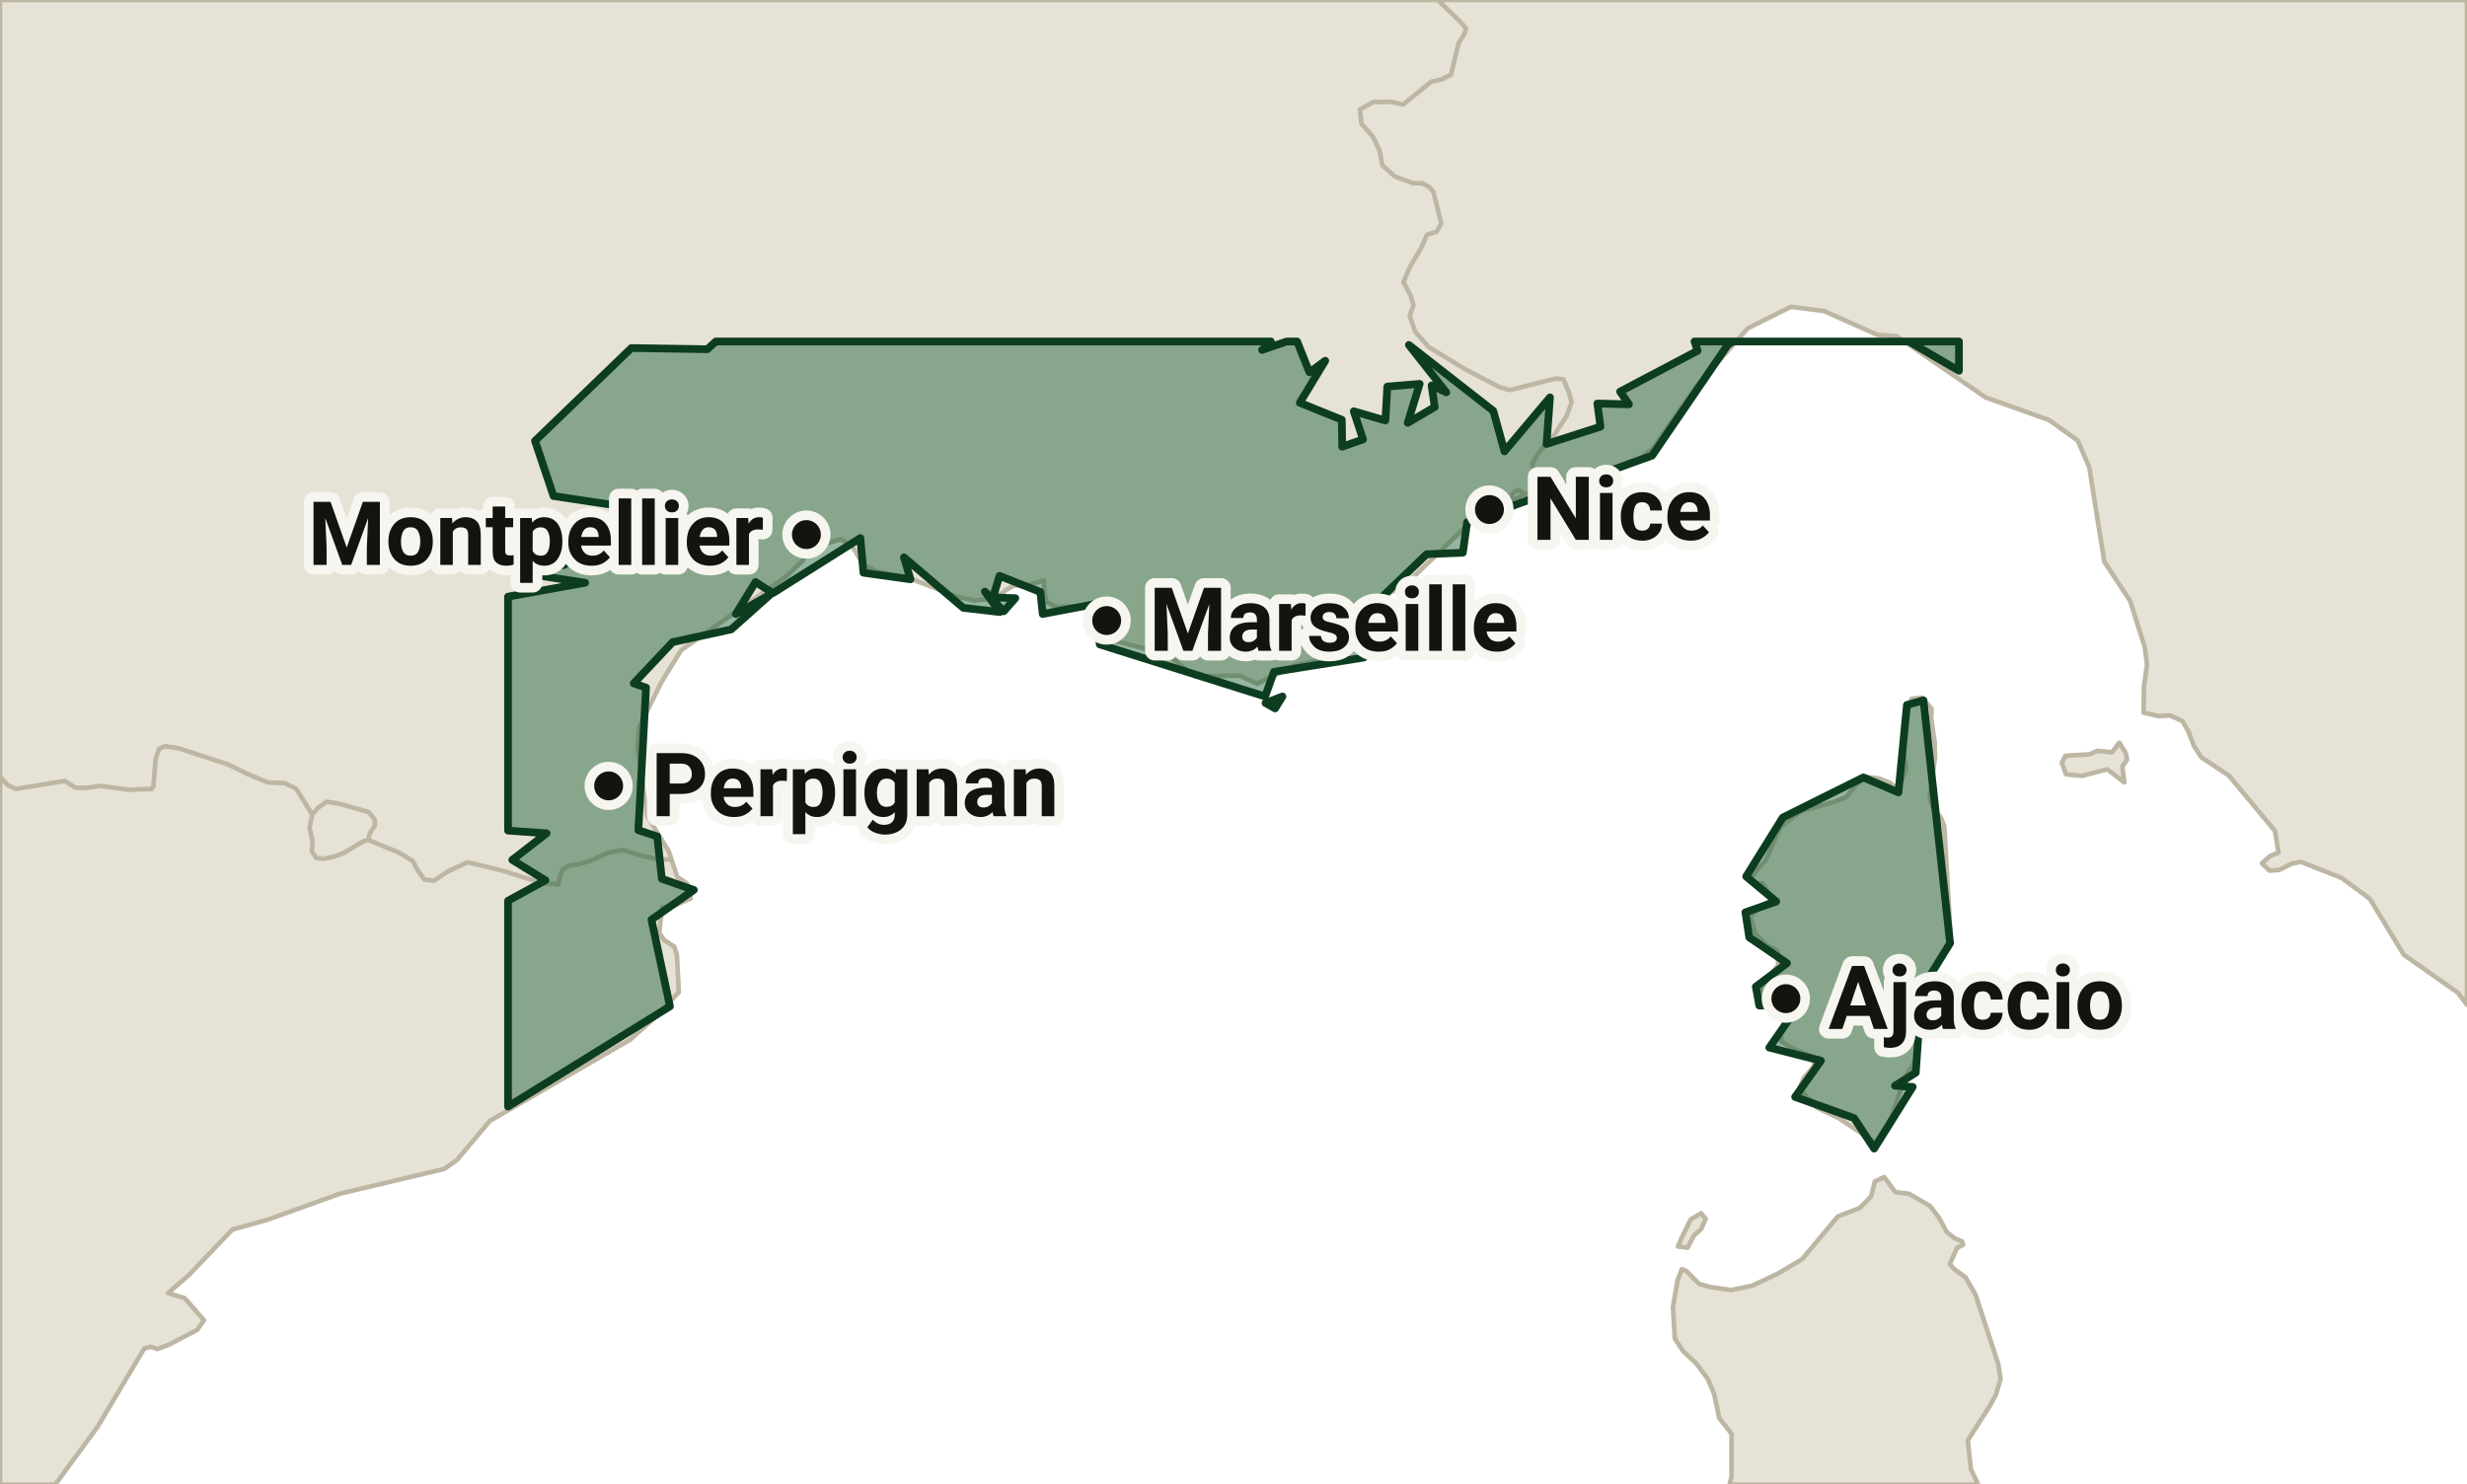
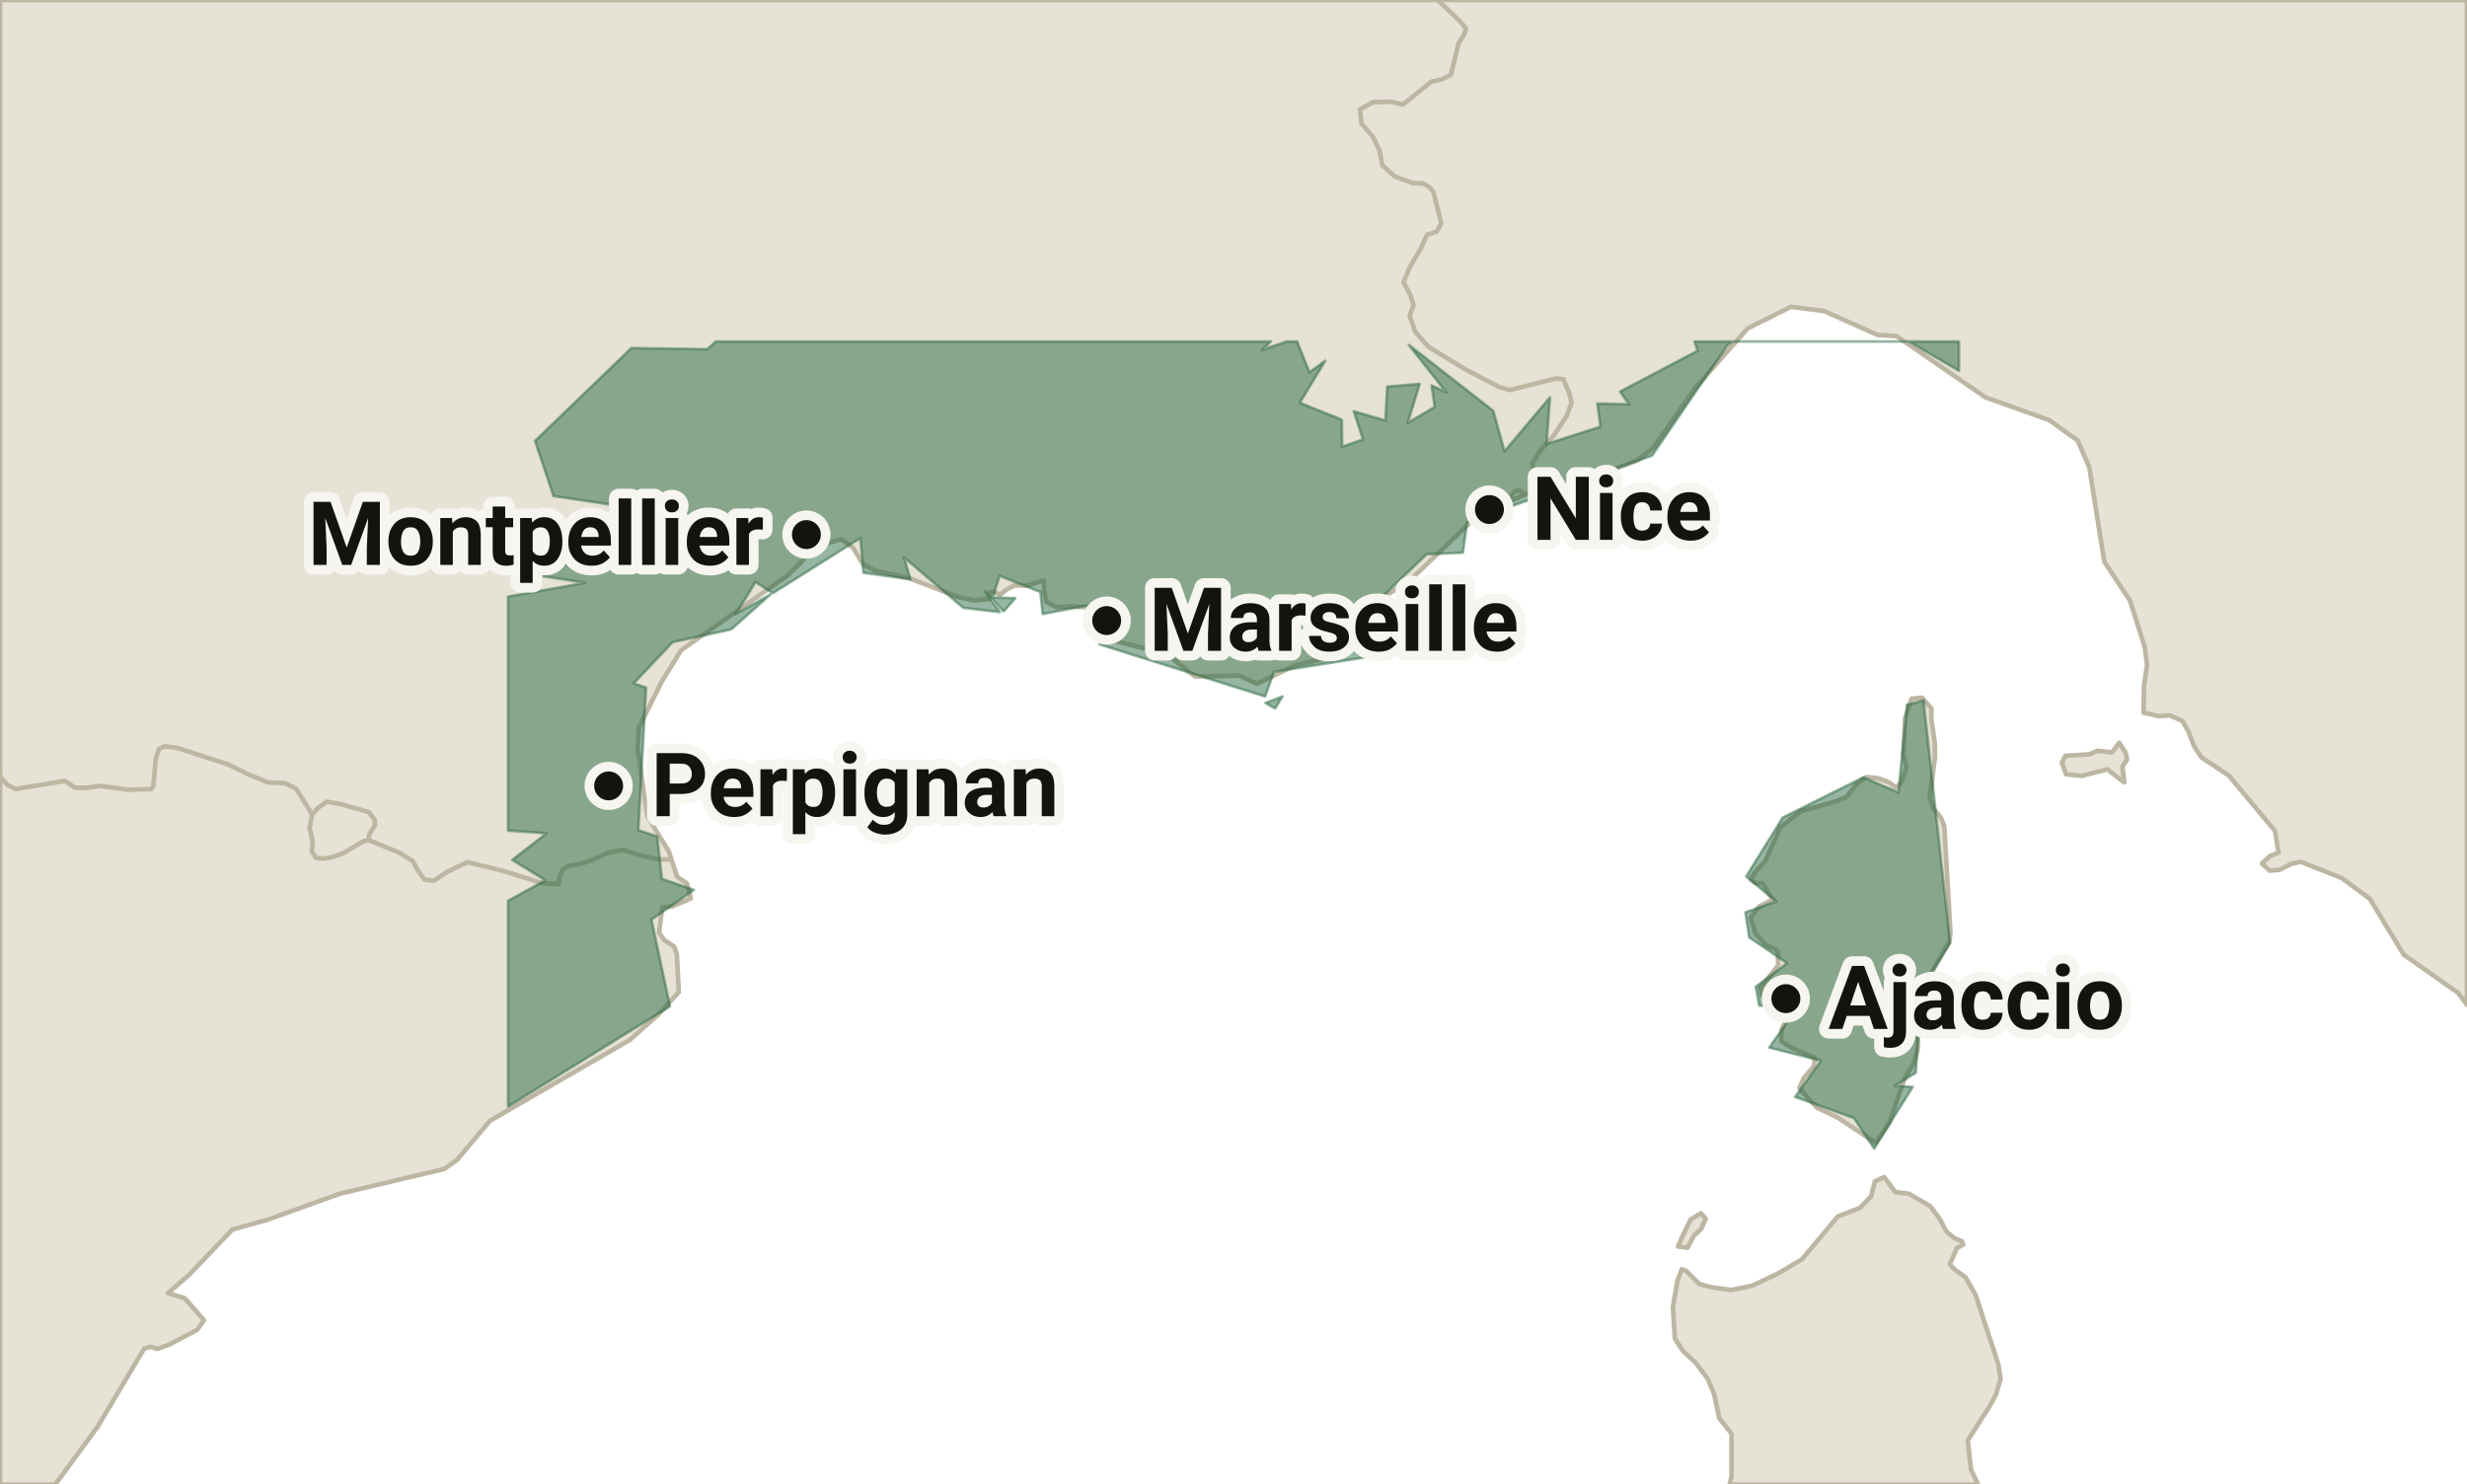
<svg xmlns="http://www.w3.org/2000/svg" viewBox="0 0 640 385" width="640" height="385" role="img">
  <style>
  .land { fill: #e6e2d5; stroke: #bdb6a3; stroke-width: 1.2; stroke-linejoin: round; }
  .admin { fill: none; stroke: #cfcabb; stroke-width: 1; stroke-linejoin: round; }
-   .cover { fill: #175e33; fill-opacity: 0.45; stroke: #0d3d20; stroke-width: 2; stroke-linejoin: round; }
+   /* One region is often a dozen Level III ecoregions, and they are drawn as one
+      path with a subpath each — so a heavy stroke outlines every *internal* seam
+      as boldly as the region's own edge. On the Mid-Atlantic, which is fifteen of
+      them, that read as a shattered windscreen. The seams are still drawn, because
+      the legend says the region is several ecoregions and the picture should agree,
+      but at a third the weight and much closer to the fill: fine internal texture,
+      not fifteen borders competing with the coastline. */
+   .cover { fill: #175e33; fill-opacity: 0.45; stroke: #2f6b45; stroke-opacity: 0.5;
+            stroke-width: 0.7; stroke-linejoin: round; }
  .cover-box { fill: #175e33; fill-opacity: 0.26; stroke: #0d3d20; stroke-width: 2;
               stroke-dasharray: 9 7; stroke-linejoin: round; }
  .pin { fill: #14140f; stroke: #f7f5ef; stroke-width: 2.5; }
  .pin-label { font: 600 23px system-ui, -apple-system, "Segoe UI", Roboto, sans-serif;
               fill: #14140f; stroke: #f7f5ef; stroke-width: 5; paint-order: stroke;
               stroke-linejoin: round; dominant-baseline: central; }
  @media (prefers-color-scheme: dark) {
    .land { fill: #2e3325; stroke: #545d43; }
    .admin { stroke: #434b36; }
-     .cover { fill: #7ec894; fill-opacity: 0.42; stroke: #b9e6c6; }
+     .cover { fill: #7ec894; fill-opacity: 0.42; stroke: #a6d8b6; stroke-opacity: 0.45; }
    .cover-box { fill: #7ec894; fill-opacity: 0.22; stroke: #b9e6c6; }
    .pin { fill: #f2f1e8; stroke: #14160f; }
    .pin-label { fill: #f2f1e8; stroke: #14160f; }
  }
</style>
  <path class="land" fill-rule="evenodd" d="M0 385.2L0 201.5L2 203.7L4.1 204.7L16.8 202.6L19.6 204.4L22.6 204.4L26 203.9L33.3 204.9L39.3 204.7L39.8 203.9L40.4 196.8L41.3 194.3L42.7 193.6L46.2 194.1L59.1 198.3L64.4 200.9L69.5 203L73.9 203.2L76.8 204.6L81 211.3L80.3 214.7L80.6 216L81.1 218.3L80.9 220.9L82 222.6L84 222.8L86.5 222.3L89.2 221.3L94 218.4L95.5 217.9L103.5 221.2L107.1 223.4L108.3 225.7L110.1 228.2L112.6 228.5L116 226.2L121.3 223.7L130.4 225.9L140.5 229.1L144.9 229.4L145.1 227.9L145.9 225.7L147.5 224.6L150 224.3L153.5 223.2L157.5 221.3L161.6 220.5L165.9 221.9L171.1 223L174.2 223L175.7 227.5L178.2 229.2L179.2 233.1L174.6 235.1L171.8 235.4L171 242L172.3 243.9L174.9 245.6L175.6 247.7L176.1 257.4L170.8 263.2L163.4 269.8L127.1 290.8L118.5 301L115.2 303.3L88.2 309.7L69.3 316.5L60.3 319L49 330.8L43.6 335.5L47.9 336.8L52.9 342.5L51.2 345L44 348.8L40.8 350L39.1 349.4L37.4 349.9L25.3 370.2L14.6 384.8L14.1 385.2ZM395.2 128.5L392 129.9L392.2 128.3L392.9 127.5L394 127.1L395.1 127.8L395.2 128.5ZM640 0L640 260.7L637.7 257.6L623.6 247.7L614.8 233.2L607.5 227.8L596.9 223.6L594.5 224.1L591.3 225.7L588.8 225.9L586.8 224L588.9 222.1L591.1 221.2L590.2 215.6L578.2 201.2L571.1 196.5L569.2 193.6L567.7 189.7L566.2 187.1L562.9 185.6L560 185.8L556.1 184.9L556.2 177.9L557 172.5L556.4 167.9L552.6 155.9L545.9 145.7L542 121.2L539 114.3L531.6 109L515.1 103.1L492 87.2L487.1 86.9L473.2 80.7L464.6 79.6L453.4 85.2L439.9 100.5L428.8 116.3L424.8 119.4L410.6 124.8L398.1 127.3L397.9 123.3L397.5 120.3L399.6 116.9L403.1 113L406.4 108L407.7 104.4L407.1 102L405.6 98.4L403.6 98.2L391.7 101.2L388.9 100.4L380.1 95.8L370.6 90L367.1 86L365.7 81.9L366.7 79.2L365.9 76.6L364.1 73.2L365.8 69.2L368.7 64.3L370.2 60.9L372.7 60.1L373.9 58L371.9 49.9L370.9 48.6L369.1 47.6L366.5 47.5L361.9 45.8L358.6 42.9L357.9 39.1L356.2 35.5L353.2 32.1L352.8 28.4L356.2 26.5L360.8 26.4L364 27.1L371.3 21.2L374 20.6L376.4 19.4L378.4 11.2L379.9 8.8L380.3 7.4L378.9 5.7L373 0ZM549.8 192.7L551.5 195.4L551.8 197.1L550.6 198.9L551.1 203L546.7 199.6L540.1 201.3L536 200.9L534.9 197.9L535.8 196.1L542.1 195.7L544.1 194.8L547.9 195.2L549.8 192.7ZM509.9 331.4L512.5 335.9L518.4 353.9L519 357.8L517.8 361.8L516.3 364.6L510.5 373.7L511.3 381.2L513.2 385.2L448.7 385.2L449.2 383.1L449.2 372L446 367.9L444.7 361.7L443 357.7L440 353.7L436.6 350.5L434.5 347.3L434 339.1L435.2 332.2L436.3 329.3L437.4 329.7L440.8 333.1L443.6 333.9L449.1 334.7L454.5 333.6L461.1 330.5L467.5 326.7L476.8 315.6L482.5 313.4L485.4 310.4L486.4 306.5L488.8 305.4L491.7 309.3L495.2 309.7L500.7 312.9L503 315.9L505 319.6L507 321.2L509 322.1L509.3 322.9L507.7 323.8L505.8 328L506.9 329.2L509.9 331.4ZM439.5 320.5L437.8 323.7L435.3 323.4L436.3 321.1L438.6 316.4L441.3 314.8L442.5 316.2L441.3 318.9L439.5 320.5ZM502 196.4L500.6 206.9L501.6 209.9L503.5 212.1L504.4 214.4L506 242.1L505.7 244.3L499.3 255.4L497.8 258.6L497.5 272.3L496.4 276L494.2 279.6L490.1 291.3L486.6 296.5L477 290.1L471.4 287.4L468.6 284.4L466.8 282.3L468 279.6L470.5 276.7L470.9 274.5L464.9 271.9L462.1 270.2L462.2 267.2L464.2 262.6L463.3 258.7L459.8 258.9L457.1 258.3L456.7 256.3L458.7 253.8L461.3 250.4L461.2 246.7L458.1 245.1L455.3 242.1L454.2 238L456.4 235.2L459.9 233.4L457.3 229.2L455.5 229.1L454.2 228.2L455.3 226.3L458 223.3L461.9 214.6L467.2 210.5L476.6 207.8L479.1 206.7L481.5 203.6L484.1 201.6L487.2 201.9L490.1 203L491.9 204.3L493.2 203L494.6 199.2L493.8 195.8L494.2 186.5L495.9 181.3L498.6 181L501.1 183.9L501 186.4L501.9 192.5L502 196.4ZM373 0L378.9 5.7L380.3 7.4L379.9 8.8L378.4 11.2L376.4 19.4L374 20.6L371.3 21.2L364 27.1L360.8 26.4L356.2 26.5L352.8 28.4L353.2 32.1L356.2 35.5L357.9 39.1L358.6 42.9L361.9 45.8L366.5 47.5L369.1 47.6L370.9 48.6L371.9 49.9L373.9 58L372.7 60.1L370.2 60.9L368.7 64.3L365.8 69.2L364.1 73.2L365.9 76.6L366.7 79.2L365.7 81.9L367.1 86L370.6 90L380.1 95.8L388.9 100.4L391.7 101.2L403.6 98.2L405.6 98.4L407.1 102L407.7 104.4L406.4 108L403.1 113L399.6 116.9L397.5 120.3L397.9 123.3L398.1 127.3L395.2 128.5L395.1 127.8L394 127.1L392.9 127.5L392.2 128.3L392 129.9L386 132.5L381.8 135.2L365.2 151.1L357.5 155.7L355.9 158.5L354.4 163.8L349.8 168.3L345.8 170.4L336 172.6L326.1 177.4L321.6 175.3L310 175.5L302.8 169.8L289 166.2L284.5 157.8L278.1 157.3L274 157.5L271.5 156.2L270.9 153.4L270.8 150.6L266.5 151.9L263.1 151.9L261.1 153L259.5 154.3L257.7 153.5L256.6 153.7L256.7 155.4L252.7 155.8L248.3 154.8L236.9 150.4L235.1 149.8L227.1 148.1L223.9 146.4L221.3 142.1L219.4 140.7L218.2 139.9L210.8 142.1L208.2 145.5L204.2 149.4L176.7 168.7L171.7 176.8L165.8 188.6L165.4 194.1L167.9 211.7L173.5 220.9L174.2 223L171.1 223L165.9 221.9L161.6 220.5L157.5 221.3L153.5 223.2L150 224.3L147.5 224.6L145.9 225.7L145.1 227.9L144.9 229.4L140.5 229.1L130.4 225.9L121.3 223.7L116 226.2L112.6 228.5L110.1 228.2L108.3 225.7L107.1 223.4L103.5 221.2L95.5 217.9L95.9 216.3L97.3 214.1L97.2 212.7L95.7 210.7L88.3 208.6L84.8 208L82.6 209.5L81 211.3L76.8 204.6L73.9 203.2L69.5 203L64.4 200.9L59.1 198.3L46.2 194.1L42.7 193.6L41.3 194.3L40.4 196.8L39.8 203.9L39.3 204.7L33.3 204.9L26 203.9L22.6 204.4L19.6 204.4L16.8 202.6L4.1 204.7L2 203.7L0 201.5L0 0ZM95.5 217.9L94 218.4L89.2 221.3L86.5 222.3L84 222.8L82 222.6L80.9 220.9L81.1 218.3L80.6 216L80.3 214.7L81 211.3L82.6 209.5L84.8 208L88.3 208.6L95.7 210.7L97.2 212.7L97.3 214.1L95.9 216.3L95.5 217.9Z" />
  <path class="cover" fill-rule="evenodd" d="M499 181.7L494.7 182.9L492.5 205.6L483.4 201.7L462.5 212.1L453 227.4L460.8 233.9L452.8 236.7L453.8 243.2L463.6 249.9L455.5 256L456.4 260.9L466.6 260.9L459 271.8L472.4 275.2L465.7 284.6L481 290.1L486.2 298L496.2 282L491.6 281.7L497 278.3L498.5 256.7L505.9 244.7L499 181.7ZM332.7 180.7L328.3 182.4L330.8 183.8L332.7 180.7ZM131.8 287.1L173.8 261.1L169 238.6L180 230.9L171.7 228L170.5 217L165.6 215.4L167.6 178.4L164.4 177.3L174.5 166.6L189.7 163.3L199.9 154.2L190.9 159.3L196 151L200.5 153.9L223.2 139.6L224 148.6L236.2 150.3L234.5 144.6L249.9 157.7L259.4 158.8L255.5 153.5L260.4 158.6L263.4 155.2L257.6 155L259.3 149.4L269.9 153.6L270.5 159.3L284.2 156.7L285.3 167.2L328.2 180.7L330.5 174.3L353.8 170.6L356.5 163.4L350.6 162.5L370.1 143.8L379.5 143.4L380.6 135.5L428.6 118.2L448.2 89.5L449.5 88.6L495.2 88.6L508.2 96.2L508.2 88.6L439.6 88.6L440.4 91L420.3 101.6L422.6 104.9L414.4 104.7L415.2 110.7L401.2 115.2L402.1 103.1L390.3 117.1L387.4 106.6L365.5 89.5L375.2 101.8L371.4 100L372.2 105.6L365.2 109.7L368.3 99.6L359.9 100.3L359.4 109.1L351.2 106.7L353.6 114L348.2 115.9L348.1 108.9L337.2 104.5L343.8 93.6L339.7 96.6L336.5 88.6L333.8 88.6L327.4 90.8L329.7 88.6L185.7 88.6L183.5 90.6L163.8 90.3L138.8 114.4L143.6 128.7L167.6 132.3L146.3 146.6L131.8 147.7L131.8 148.1L151.8 151.2L131.8 154.8L131.8 215.5L141.8 216.2L132.9 223.1L141.5 228.4L131.8 233.7Z" />
  <circle class="pin" cx="287.1" cy="161" r="5" />
  <text class="pin-label" x="298.1" y="161" text-anchor="start">Marseille</text>
  <circle class="pin" cx="386.4" cy="132.2" r="5" />
  <text class="pin-label" x="397.4" y="132.2" text-anchor="start">Nice</text>
  <circle class="pin" cx="209.2" cy="138.7" r="5" />
  <text class="pin-label" x="198.2" y="138.7" text-anchor="end">Montpellier</text>
  <circle class="pin" cx="157.9" cy="203.9" r="5" />
  <text class="pin-label" x="168.9" y="203.9" text-anchor="start">Perpignan</text>
  <circle class="pin" cx="463.3" cy="259.1" r="5" />
  <text class="pin-label" x="474.3" y="259.1" text-anchor="start">Ajaccio</text>
</svg>
